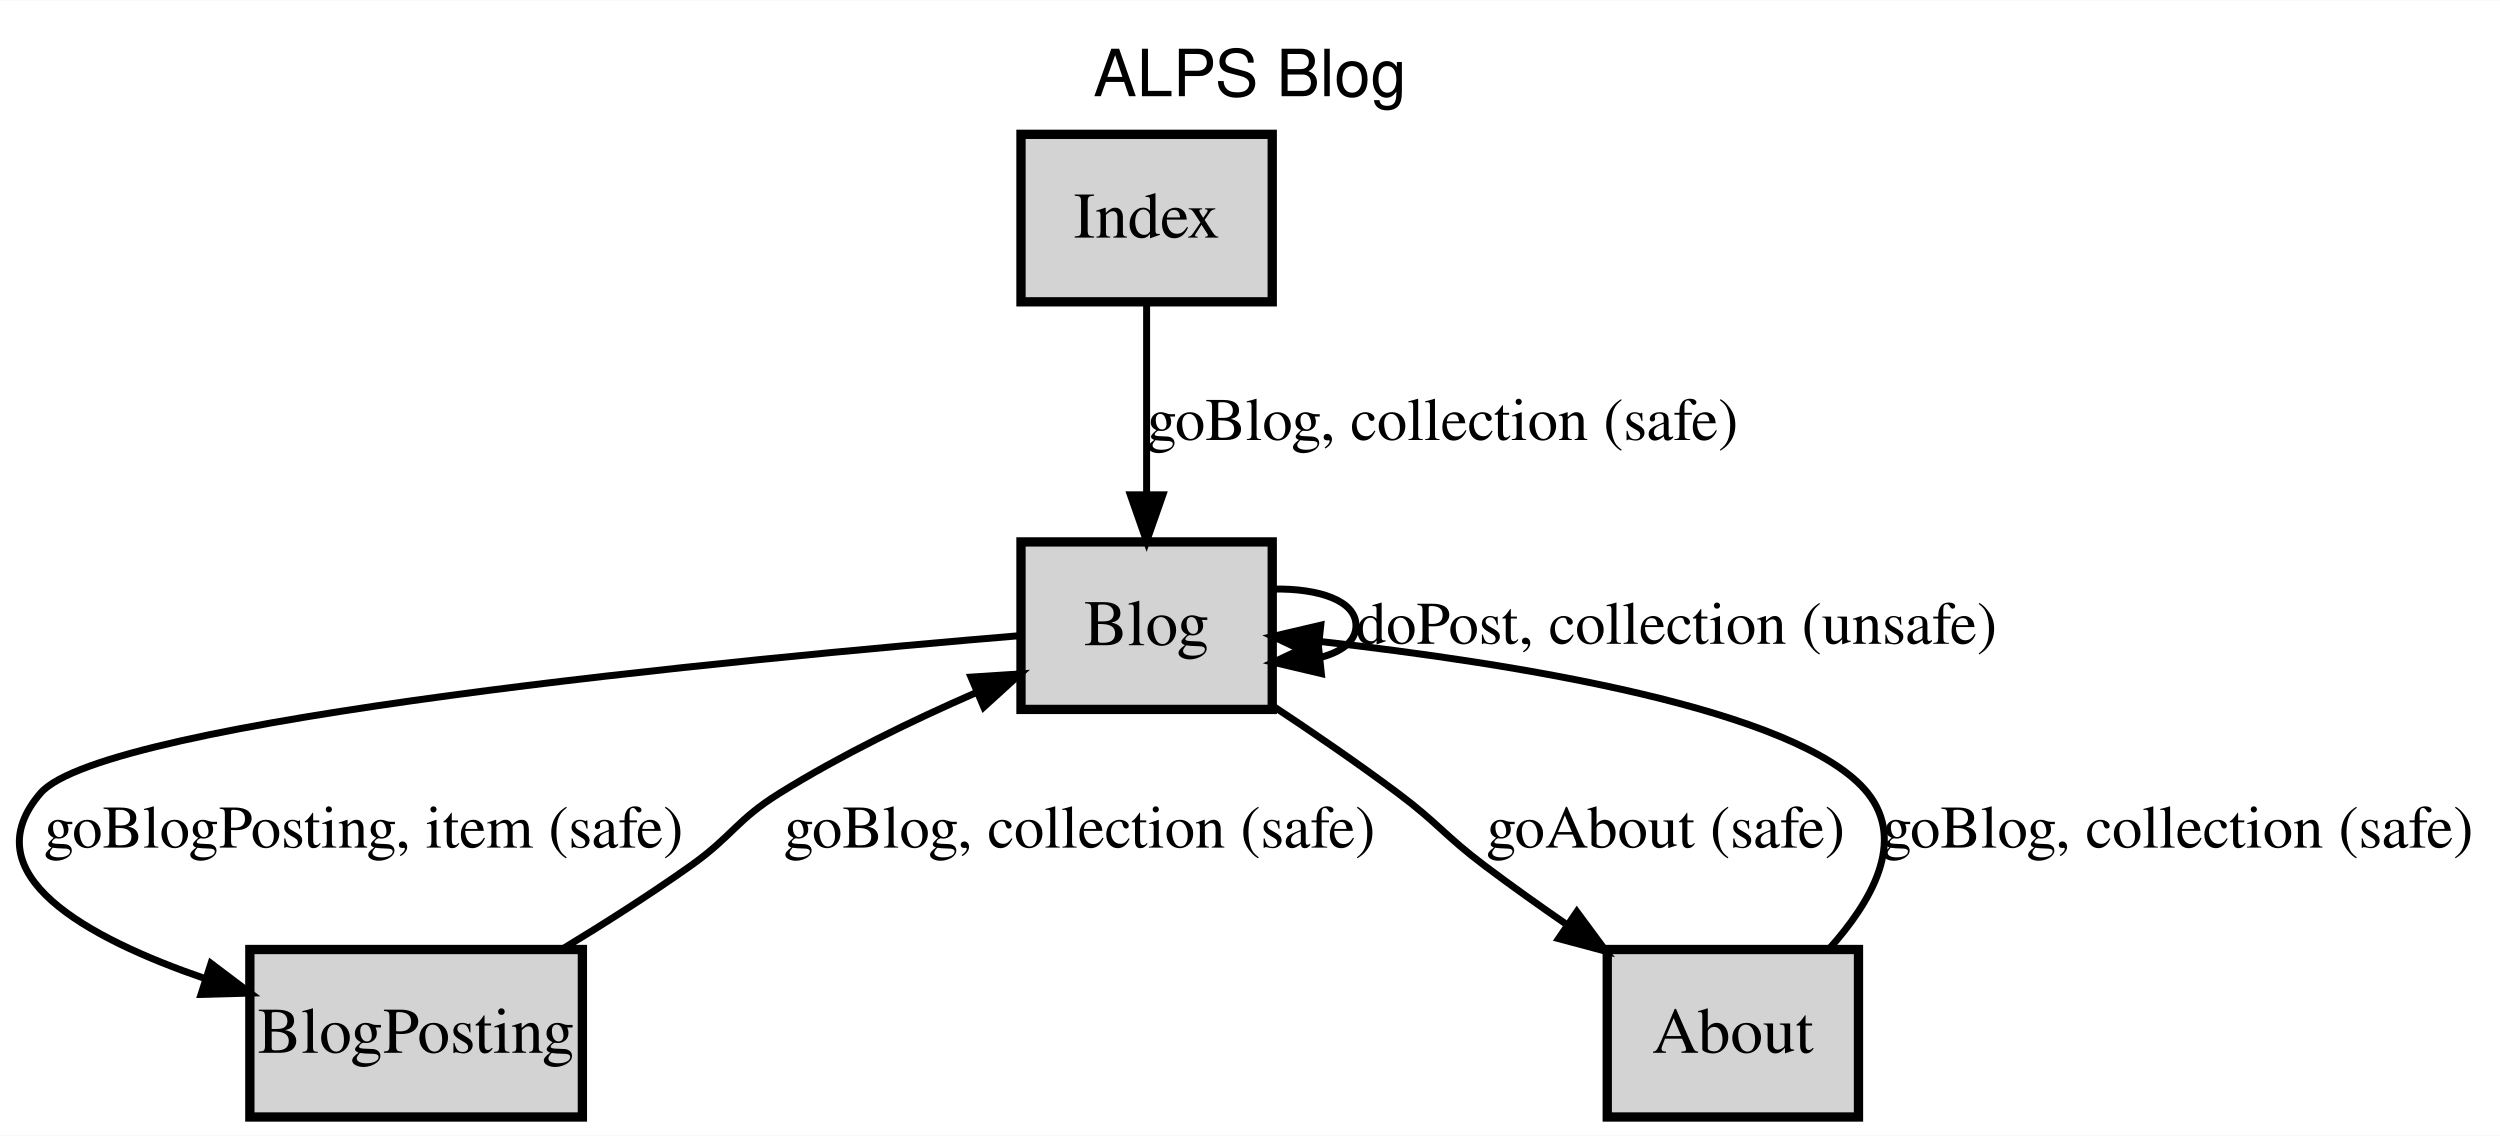
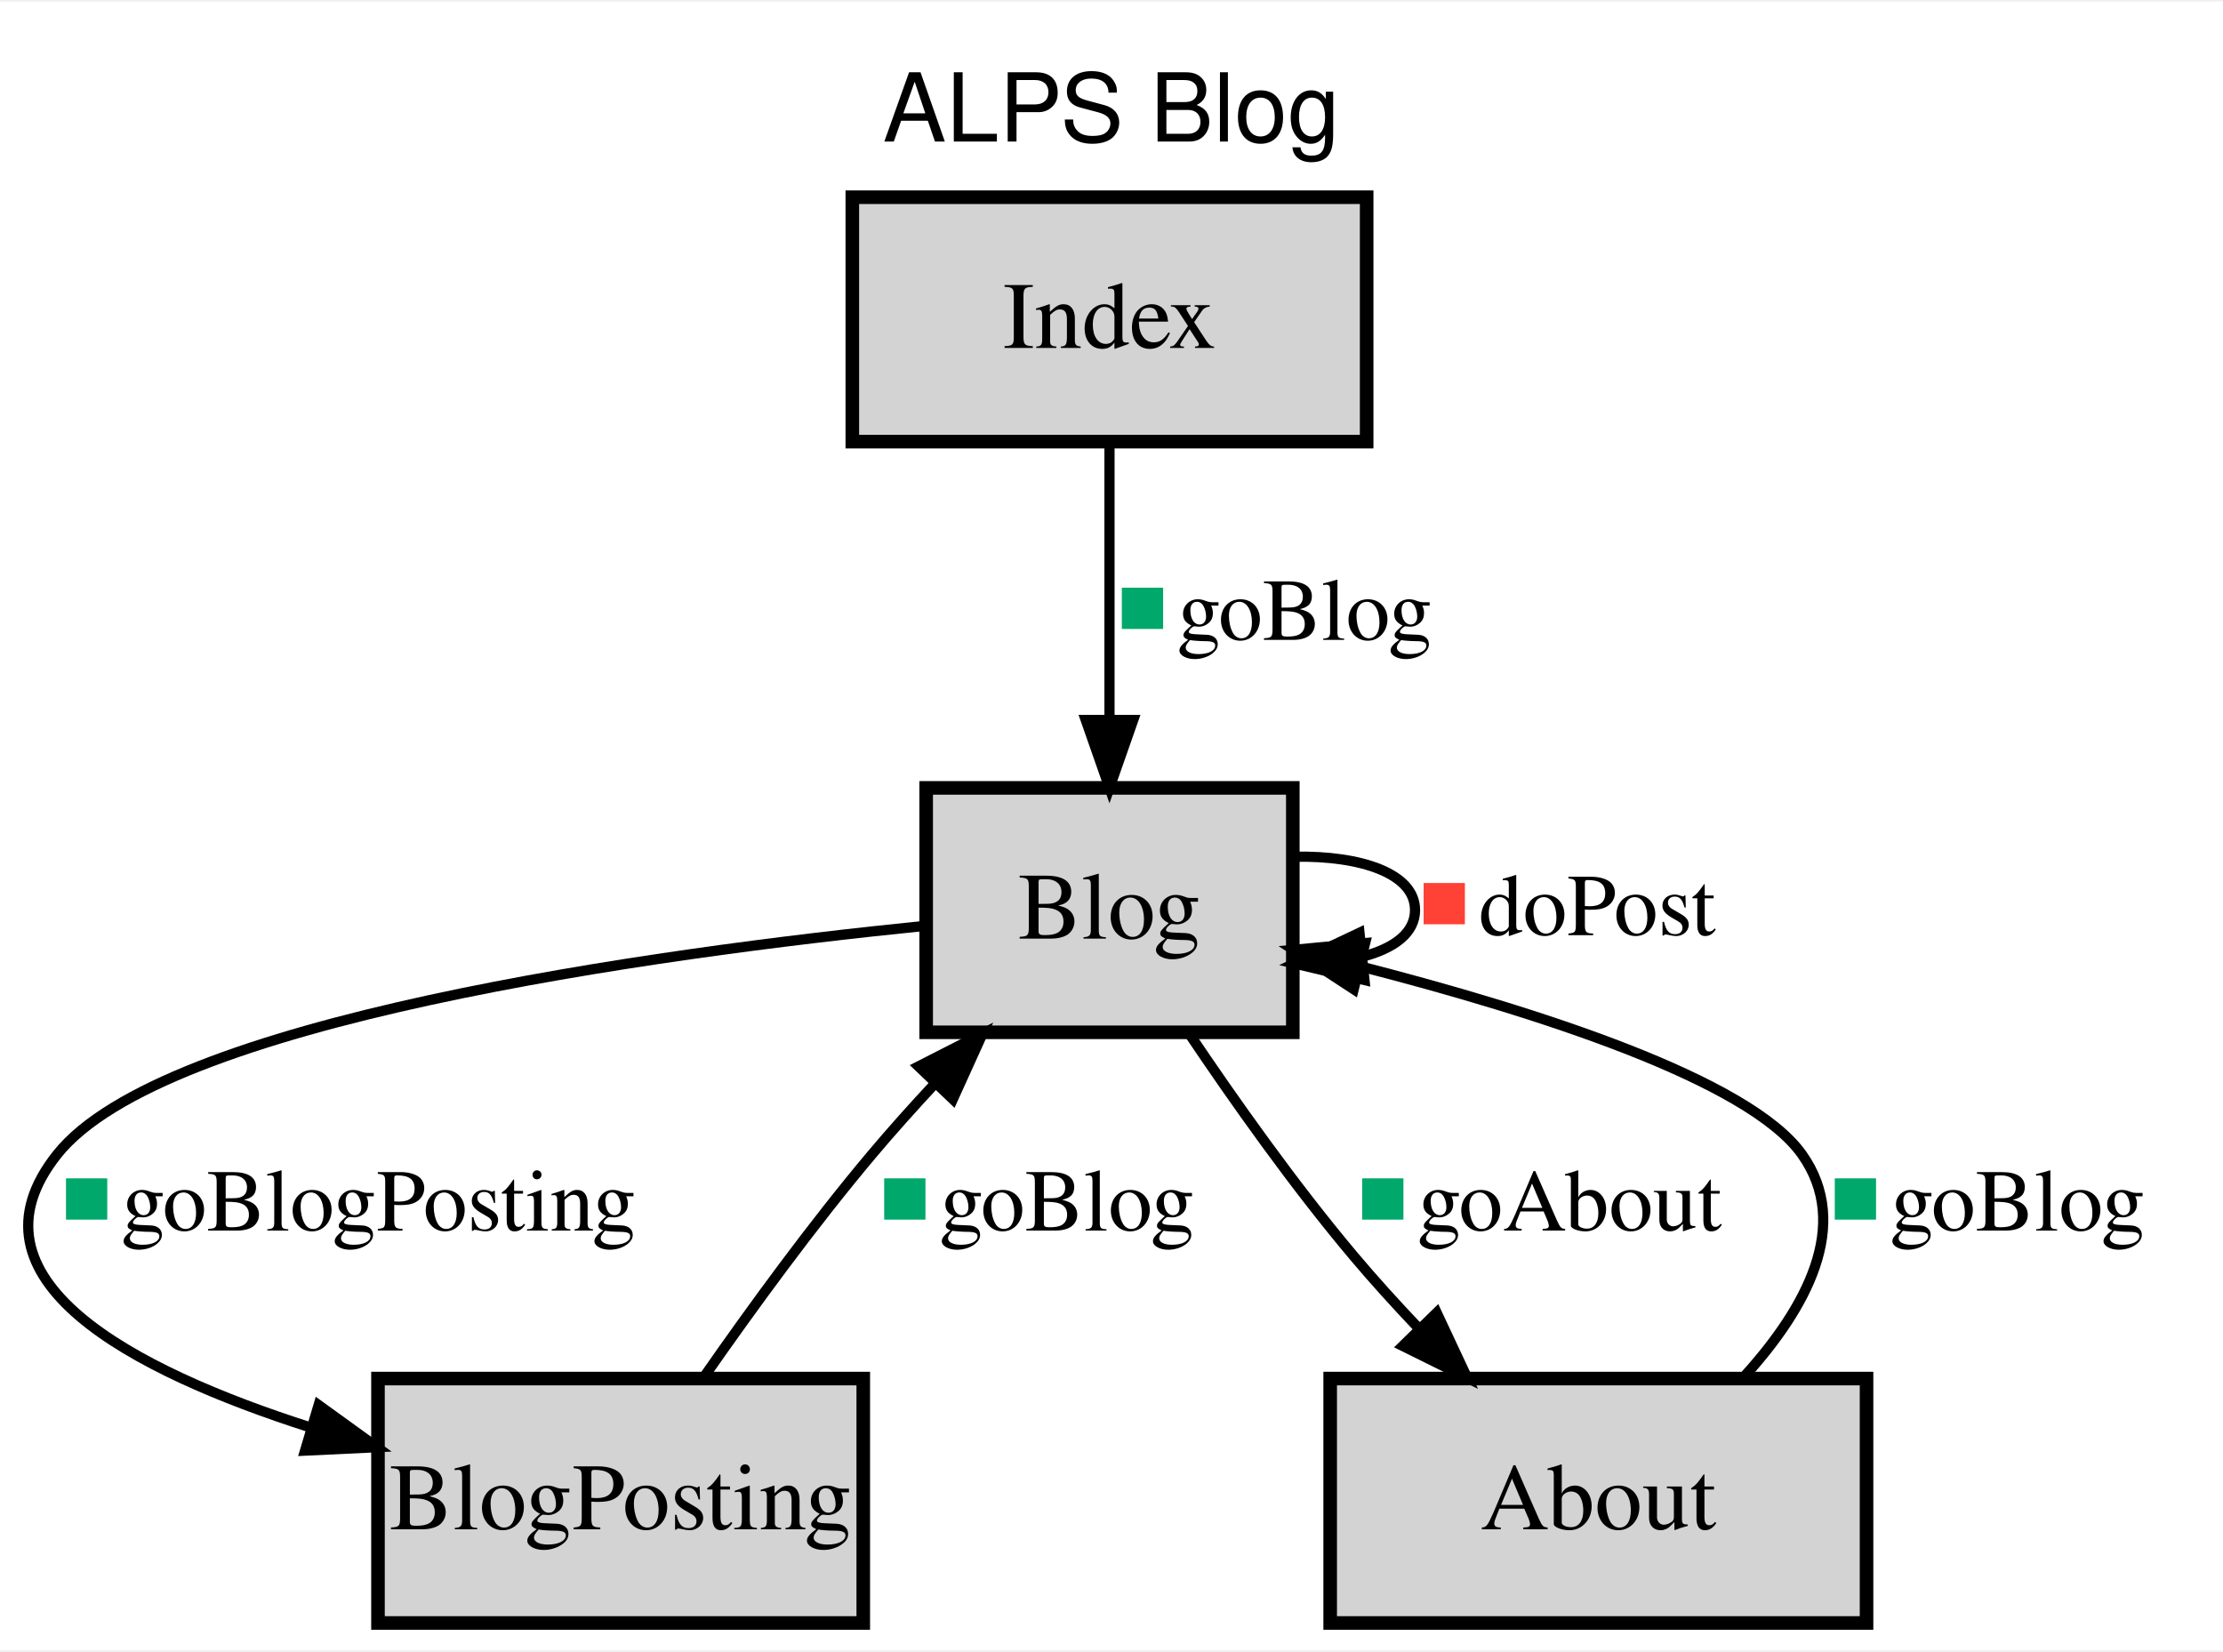
- <svg xmlns="http://www.w3.org/2000/svg" xmlns:xlink="http://www.w3.org/1999/xlink" width="537pt" height="244pt" viewBox="0.00 0.00 537.31 244.00">
-   <g id="graph0" class="graph" transform="scale(1 1) rotate(0) translate(4 240)">
+ <svg xmlns="http://www.w3.org/2000/svg" xmlns:xlink="http://www.w3.org/1999/xlink" width="327pt" height="243pt" viewBox="0.00 0.00 327.40 242.80">
+   <g id="graph0" class="graph" transform="scale(1 1) rotate(0) translate(4 238.8)">
    <g id="a_graph0">
      <a xlink:href="index.html" xlink:title="ALPS Blog" target="_parent">
-         <polygon fill="#ffffff" stroke="transparent" points="-4,4 -4,-240 533.309,-240 533.309,4 -4,4" />
-         <text text-anchor="middle" x="264.655" y="-219.4" font-family="Helvetica,sans-Serif" font-size="14.00" fill="#000000">ALPS Blog</text>
+         <polygon fill="#ffffff" stroke="transparent" points="-4,4 -4,-238.8 323.404,-238.8 323.404,4 -4,4" />
+         <text text-anchor="middle" x="159.702" y="-218.2" font-family="Helvetica,sans-Serif" font-size="14.00" fill="#000000">ALPS Blog</text>
      </a>
    </g>
    <g id="node1" class="node">
      <g id="a_node1">
        <a xlink:href="#Blog" xlink:title="Blog" target="_parent">
-           <polygon fill="#d3d3d3" stroke="#000000" stroke-width="2" points="269.434,-123.6 215.434,-123.6 215.434,-87.6 269.434,-87.6 269.434,-123.6" />
-           <text text-anchor="middle" x="242.434" y="-101.4" font-family="Times,serif" font-size="14.00" fill="#000000">Blog</text>
+           <polygon fill="#d3d3d3" stroke="#000000" stroke-width="2" points="186.404,-123 132.404,-123 132.404,-87 186.404,-87 186.404,-123" />
+           <text text-anchor="middle" x="159.404" y="-100.8" font-family="Times,serif" font-size="14.00" fill="#000000">Blog</text>
        </a>
      </g>
    </g>
    <g id="edge3" class="edge doPost">
      <g id="a_edge3">
-         <a xlink:href="#doPost" xlink:title="doPost, collection (unsafe)" target="_parent">
-           <path fill="none" stroke="#000000" stroke-width="1.5" d="M269.675,-113.467C279.458,-113.636 287.434,-111.014 287.434,-105.6 287.434,-102.301 284.472,-100.038 279.944,-98.812" />
-           <polygon fill="#000000" stroke="#000000" stroke-width="1.5" points="279.986,-95.297 269.675,-97.733 279.254,-102.259 279.986,-95.297" />
+         <a xlink:href="#doPost" xlink:title="&lt;TABLE&gt;" target="_parent">
+           <path fill="none" stroke="#000000" stroke-width="1.5" d="M186.645,-112.867C196.428,-113.037 204.404,-110.414 204.404,-105 204.404,-101.701 201.442,-99.438 196.915,-98.212" />
+           <polygon fill="#000000" stroke="#000000" stroke-width="1.5" points="196.956,-94.698 186.645,-97.133 196.224,-101.659 196.956,-94.698" />
        </a>
      </g>
      <g id="a_edge3-label">
-         <a xlink:href="#doPost" xlink:title="doPost, collection (unsafe)" target="_parent">
-           <text text-anchor="start" x="287.434" y="-101.7" font-family="Times,serif" font-size="13.00" fill="#000000">doPost, collection (unsafe)</text>
+         <a xlink:href="#doPost" xlink:title="&lt;TABLE&gt;" target="_parent">
+           <g id="a_edge3_0">
+             <a xlink:href="#doPost" xlink:title="Post the article (unsafe)" target="_parent">
+               <text text-anchor="start" x="204.043" y="-101.3" font-family="Times,serif" font-size="13.00" fill="#ff4136">■</text>
+               <text text-anchor="start" x="213.793" y="-101.3" font-family="Times,serif" font-size="13.00" fill="#000000"> doPost</text>
+             </a>
+           </g>
        </a>
      </g>
    </g>
    <g id="node2" class="node">
      <g id="a_node2">
        <a xlink:href="#BlogPosting" xlink:title="BlogPosting" target="_parent">
-           <polygon fill="#d3d3d3" stroke="#000000" stroke-width="2" points="121.17,-36 49.698,-36 49.698,0 121.17,0 121.17,-36" />
-           <text text-anchor="middle" x="85.434" y="-13.8" font-family="Times,serif" font-size="14.00" fill="#000000">BlogPosting</text>
+           <polygon fill="#d3d3d3" stroke="#000000" stroke-width="2" points="123.14,-36 51.668,-36 51.668,0 123.14,0 123.14,-36" />
+           <text text-anchor="middle" x="87.404" y="-13.8" font-family="Times,serif" font-size="14.00" fill="#000000">BlogPosting</text>
        </a>
      </g>
    </g>
    <g id="edge4" class="edge goBlogPosting">
      <g id="a_edge4">
-         <a xlink:href="#goBlogPosting" xlink:title="goBlogPosting, item (safe)" target="_parent">
-           <path fill="none" stroke="#000000" stroke-width="1.5" d="M215.237,-103.457C155.757,-98.496 18.313,-85.425 4.705,-69.6 -10.268,-52.19 14.383,-38.552 40.276,-29.68" />
-           <polygon fill="#000000" stroke="#000000" stroke-width="1.5" points="41.346,-33.013 49.801,-26.63 39.21,-26.347 41.346,-33.013" />
+         <a xlink:href="#goBlogPosting" xlink:title="&lt;TABLE&gt;" target="_parent">
+           <path fill="none" stroke="#000000" stroke-width="1.5" d="M132.287,-102.683C92.181,-98.63 20.084,-88.739 4.404,-69 -10.165,-50.66 15.321,-37.237 41.786,-28.779" />
+           <polygon fill="#000000" stroke="#000000" stroke-width="1.5" points="42.922,-32.093 51.509,-25.888 40.926,-25.383 42.922,-32.093" />
        </a>
      </g>
      <g id="a_edge4-label">
-         <a xlink:href="#goBlogPosting" xlink:title="goBlogPosting, item (safe)" target="_parent">
-           <text text-anchor="start" x="5.434" y="-57.9" font-family="Times,serif" font-size="13.00" fill="#000000">goBlogPosting, item (safe)</text>
+         <a xlink:href="#goBlogPosting" xlink:title="&lt;TABLE&gt;" target="_parent">
+           <g id="a_edge4_1">
+             <a xlink:href="#goBlogPosting" xlink:title="See the blog post (safe)" target="_parent">
+               <text text-anchor="start" x="4.095" y="-57.8" font-family="Times,serif" font-size="13.00" fill="#00a86b">■</text>
+               <text text-anchor="start" x="13.845" y="-57.8" font-family="Times,serif" font-size="13.00" fill="#000000"> goBlogPosting</text>
+             </a>
+           </g>
        </a>
      </g>
    </g>
    <g id="node3" class="node">
      <g id="a_node3">
        <a xlink:href="#About" xlink:title="About" target="_parent">
-           <polygon fill="#d3d3d3" stroke="#000000" stroke-width="2" points="395.434,-36 341.434,-36 341.434,0 395.434,0 395.434,-36" />
-           <text text-anchor="middle" x="368.434" y="-13.8" font-family="Times,serif" font-size="14.00" fill="#000000">About</text>
+           <polygon fill="#d3d3d3" stroke="#000000" stroke-width="2" points="270.901,-36 191.907,-36 191.907,0 270.901,0 270.901,-36" />
+           <text text-anchor="middle" x="231.404" y="-13.8" font-family="Times,serif" font-size="14.00" fill="#000000">About</text>
        </a>
      </g>
    </g>
    <g id="edge2" class="edge goAbout">
      <g id="a_edge2">
-         <a xlink:href="#goAbout" xlink:title="goAbout (safe)" target="_parent">
-           <path fill="none" stroke="#000000" stroke-width="1.5" d="M269.472,-88.399C278.214,-82.62 287.861,-76.01 296.434,-69.6 305.095,-63.125 306.464,-60.5 315.106,-54 320.684,-49.804 326.716,-45.512 332.648,-41.42" />
-           <polygon fill="#000000" stroke="#000000" stroke-width="1.5" points="334.902,-44.121 341.204,-35.604 330.966,-38.332 334.902,-44.121" />
+         <a xlink:href="#goAbout" xlink:title="&lt;TABLE&gt;" target="_parent">
+           <path fill="none" stroke="#000000" stroke-width="1.5" d="M171.02,-86.982C177.748,-76.962 186.607,-64.444 195.404,-54 198.367,-50.483 201.612,-46.908 204.904,-43.444" />
+           <polygon fill="#000000" stroke="#000000" stroke-width="1.5" points="207.594,-45.7 212.089,-36.105 202.592,-40.803 207.594,-45.7" />
        </a>
      </g>
      <g id="a_edge2-label">
-         <a xlink:href="#goAbout" xlink:title="goAbout (safe)" target="_parent">
-           <text text-anchor="start" x="315.434" y="-57.9" font-family="Times,serif" font-size="13.00" fill="#000000">goAbout (safe)</text>
+         <a xlink:href="#goAbout" xlink:title="&lt;TABLE&gt;" target="_parent">
+           <g id="a_edge2_2">
+             <a xlink:href="#goAbout" xlink:title="Go to About (safe)" target="_parent">
+               <text text-anchor="start" x="194.992" y="-57.8" font-family="Times,serif" font-size="13.00" fill="#00a86b">■</text>
+               <text text-anchor="start" x="204.742" y="-57.8" font-family="Times,serif" font-size="13.00" fill="#000000"> goAbout</text>
+             </a>
+           </g>
        </a>
      </g>
    </g>
    <g id="edge5" class="edge goBlog">
      <g id="a_edge5">
-         <a xlink:href="#goBlog" xlink:title="goBlog, collection (safe)" target="_parent">
-           <path fill="none" stroke="#000000" stroke-width="1.5" d="M116.872,-36.094C125.931,-41.598 135.718,-47.829 144.434,-54 153.386,-60.338 154.243,-63.809 163.558,-69.6 176.725,-77.786 192.065,-85.212 205.698,-91.165" />
-           <polygon fill="#000000" stroke="#000000" stroke-width="1.5" points="204.696,-94.542 215.268,-95.229 207.432,-88.099 204.696,-94.542" />
+         <a xlink:href="#goBlog" xlink:title="&lt;TABLE&gt;" target="_parent">
+           <path fill="none" stroke="#000000" stroke-width="1.5" d="M99.806,-36.416C106.717,-46.331 115.671,-58.621 124.404,-69 127.324,-72.471 130.503,-76.017 133.715,-79.466" />
+           <polygon fill="#000000" stroke="#000000" stroke-width="1.5" points="131.274,-81.978 140.711,-86.792 136.336,-77.143 131.274,-81.978" />
        </a>
      </g>
      <g id="a_edge5-label">
-         <a xlink:href="#goBlog" xlink:title="goBlog, collection (safe)" target="_parent">
-           <text text-anchor="start" x="164.434" y="-57.9" font-family="Times,serif" font-size="13.00" fill="#000000">goBlog, collection (safe)</text>
+         <a xlink:href="#goBlog" xlink:title="&lt;TABLE&gt;" target="_parent">
+           <g id="a_edge5_3">
+             <a xlink:href="#goBlog" xlink:title="See the blog post list (safe)" target="_parent">
+               <text text-anchor="start" x="124.599" y="-57.8" font-family="Times,serif" font-size="13.00" fill="#00a86b">■</text>
+               <text text-anchor="start" x="134.349" y="-57.8" font-family="Times,serif" font-size="13.00" fill="#000000"> goBlog</text>
+             </a>
+           </g>
        </a>
      </g>
    </g>
    <g id="edge1" class="edge goBlog">
      <g id="a_edge1">
-         <a xlink:href="#goBlog" xlink:title="goBlog, collection (safe)" target="_parent">
-           <path fill="none" stroke="#000000" stroke-width="1.5" d="M389.07,-36.075C398.365,-46.401 405.615,-59.3 397.434,-69.6 383.01,-87.758 320.842,-97.583 279.755,-102.195" />
-           <polygon fill="#000000" stroke="#000000" stroke-width="1.5" points="279.123,-98.742 269.55,-103.283 279.865,-105.703 279.123,-98.742" />
+         <a xlink:href="#goBlog" xlink:title="&lt;TABLE&gt;" target="_parent">
+           <path fill="none" stroke="#000000" stroke-width="1.5" d="M252.975,-36.401C261.952,-46.311 268.761,-58.602 261.404,-69 253.6,-80.03 222.342,-90.034 196.462,-96.681" />
+           <polygon fill="#000000" stroke="#000000" stroke-width="1.5" points="195.374,-93.345 186.508,-99.145 197.056,-100.14 195.374,-93.345" />
        </a>
      </g>
      <g id="a_edge1-label">
-         <a xlink:href="#goBlog" xlink:title="goBlog, collection (safe)" target="_parent">
-           <text text-anchor="start" x="400.434" y="-57.9" font-family="Times,serif" font-size="13.00" fill="#000000">goBlog, collection (safe)</text>
+         <a xlink:href="#goBlog" xlink:title="&lt;TABLE&gt;" target="_parent">
+           <g id="a_edge1_4">
+             <a xlink:href="#goBlog" xlink:title="See the blog post list (safe)" target="_parent">
+               <text text-anchor="start" x="264.599" y="-57.8" font-family="Times,serif" font-size="13.00" fill="#00a86b">■</text>
+               <text text-anchor="start" x="274.349" y="-57.8" font-family="Times,serif" font-size="13.00" fill="#000000"> goBlog</text>
+             </a>
+           </g>
        </a>
      </g>
    </g>
    <g id="node4" class="node">
      <g id="a_node4">
        <a xlink:href="#Index" xlink:title="Index" target="_parent">
-           <polygon fill="#d3d3d3" stroke="#000000" stroke-width="2" points="269.434,-211.2 215.434,-211.2 215.434,-175.2 269.434,-175.2 269.434,-211.2" />
-           <text text-anchor="middle" x="242.434" y="-189" font-family="Times,serif" font-size="14.00" fill="#000000">Index</text>
+           <polygon fill="#d3d3d3" stroke="#000000" stroke-width="2" points="197.279,-210 121.529,-210 121.529,-174 197.279,-174 197.279,-210" />
+           <text text-anchor="middle" x="159.404" y="-187.8" font-family="Times,serif" font-size="14.00" fill="#000000">Index</text>
        </a>
      </g>
    </g>
    <g id="edge6" class="edge goBlog">
      <g id="a_edge6">
-         <a xlink:href="#goBlog" xlink:title="goBlog, collection (safe)" target="_parent">
-           <path fill="none" stroke="#000000" stroke-width="1.5" d="M242.434,-175.049C242.434,-163.186 242.434,-147.447 242.434,-133.952" />
-           <polygon fill="#000000" stroke="#000000" stroke-width="1.5" points="245.934,-133.727 242.434,-123.728 238.934,-133.728 245.934,-133.727" />
+         <a xlink:href="#goBlog" xlink:title="&lt;TABLE&gt;" target="_parent">
+           <path fill="none" stroke="#000000" stroke-width="1.5" d="M159.404,-173.974C159.404,-162.192 159.404,-146.561 159.404,-133.158" />
+           <polygon fill="#000000" stroke="#000000" stroke-width="1.5" points="162.904,-133.003 159.404,-123.003 155.904,-133.003 162.904,-133.003" />
        </a>
      </g>
      <g id="a_edge6-label">
-         <a xlink:href="#goBlog" xlink:title="goBlog, collection (safe)" target="_parent">
-           <text text-anchor="start" x="242.434" y="-145.5" font-family="Times,serif" font-size="13.00" fill="#000000">goBlog, collection (safe)</text>
+         <a xlink:href="#goBlog" xlink:title="&lt;TABLE&gt;" target="_parent">
+           <g id="a_edge6_5">
+             <a xlink:href="#goBlog" xlink:title="See the blog post list (safe)" target="_parent">
+               <text text-anchor="start" x="159.599" y="-144.8" font-family="Times,serif" font-size="13.00" fill="#00a86b">■</text>
+               <text text-anchor="start" x="169.349" y="-144.8" font-family="Times,serif" font-size="13.00" fill="#000000"> goBlog</text>
+             </a>
+           </g>
        </a>
      </g>
    </g>
  </g>
</svg>
